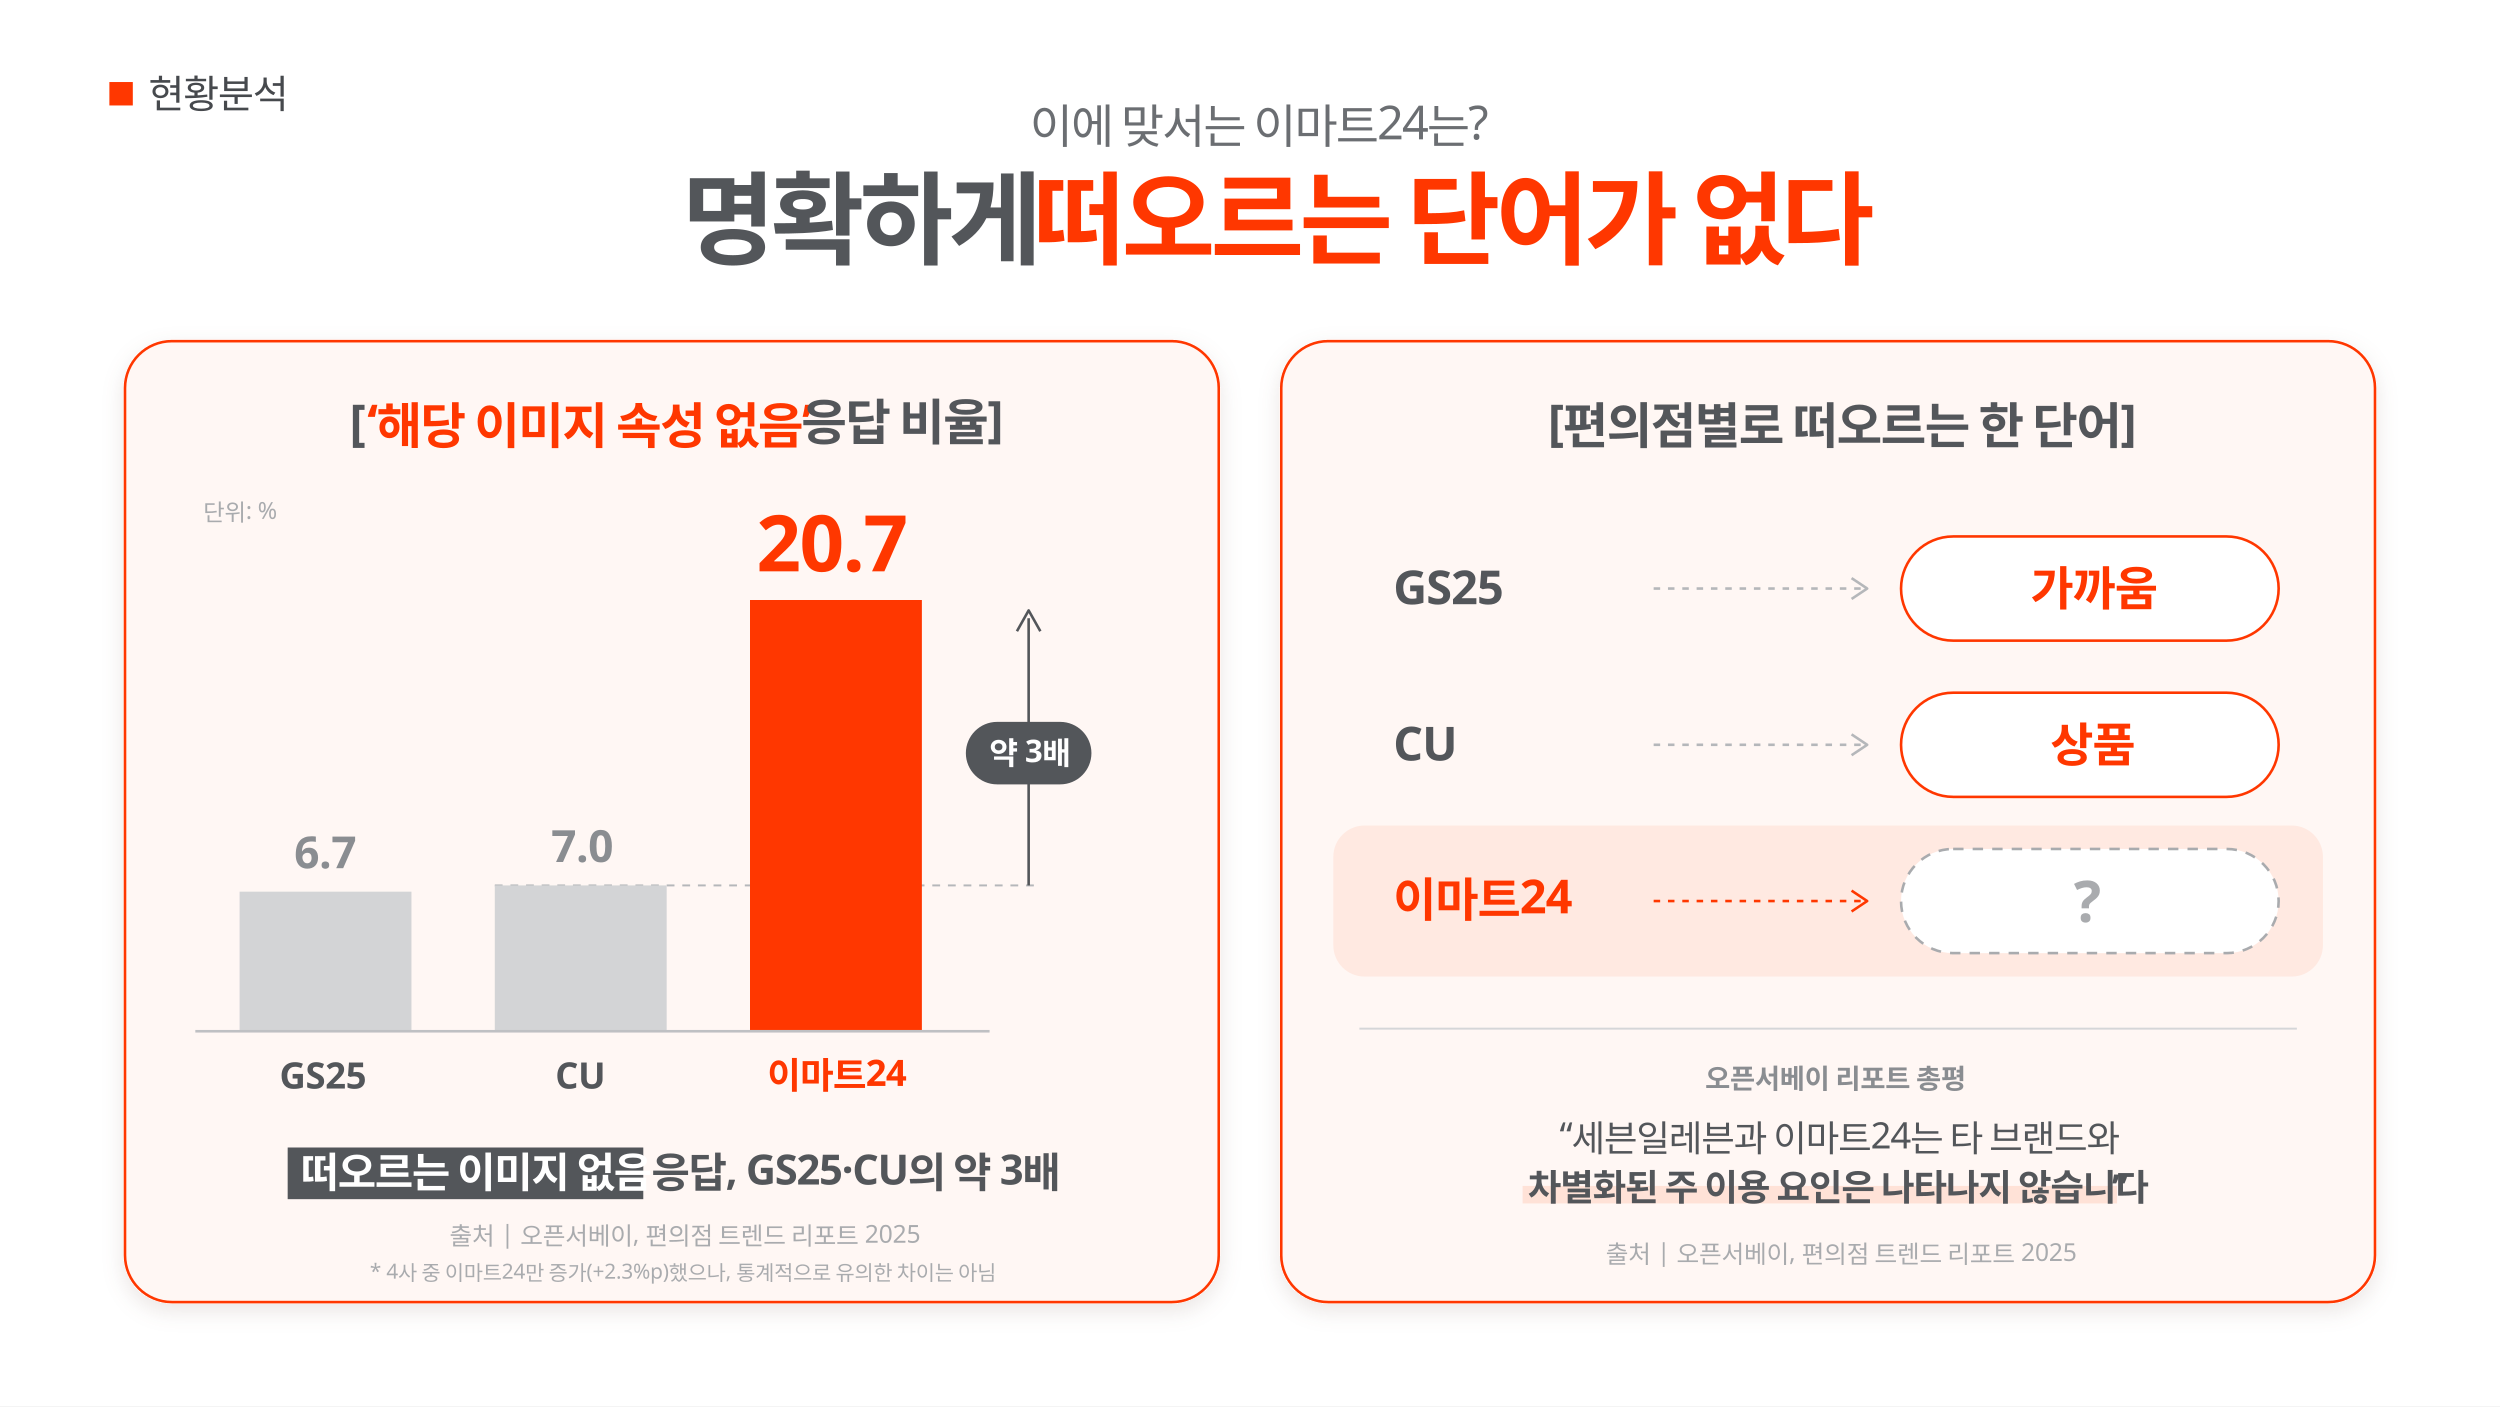
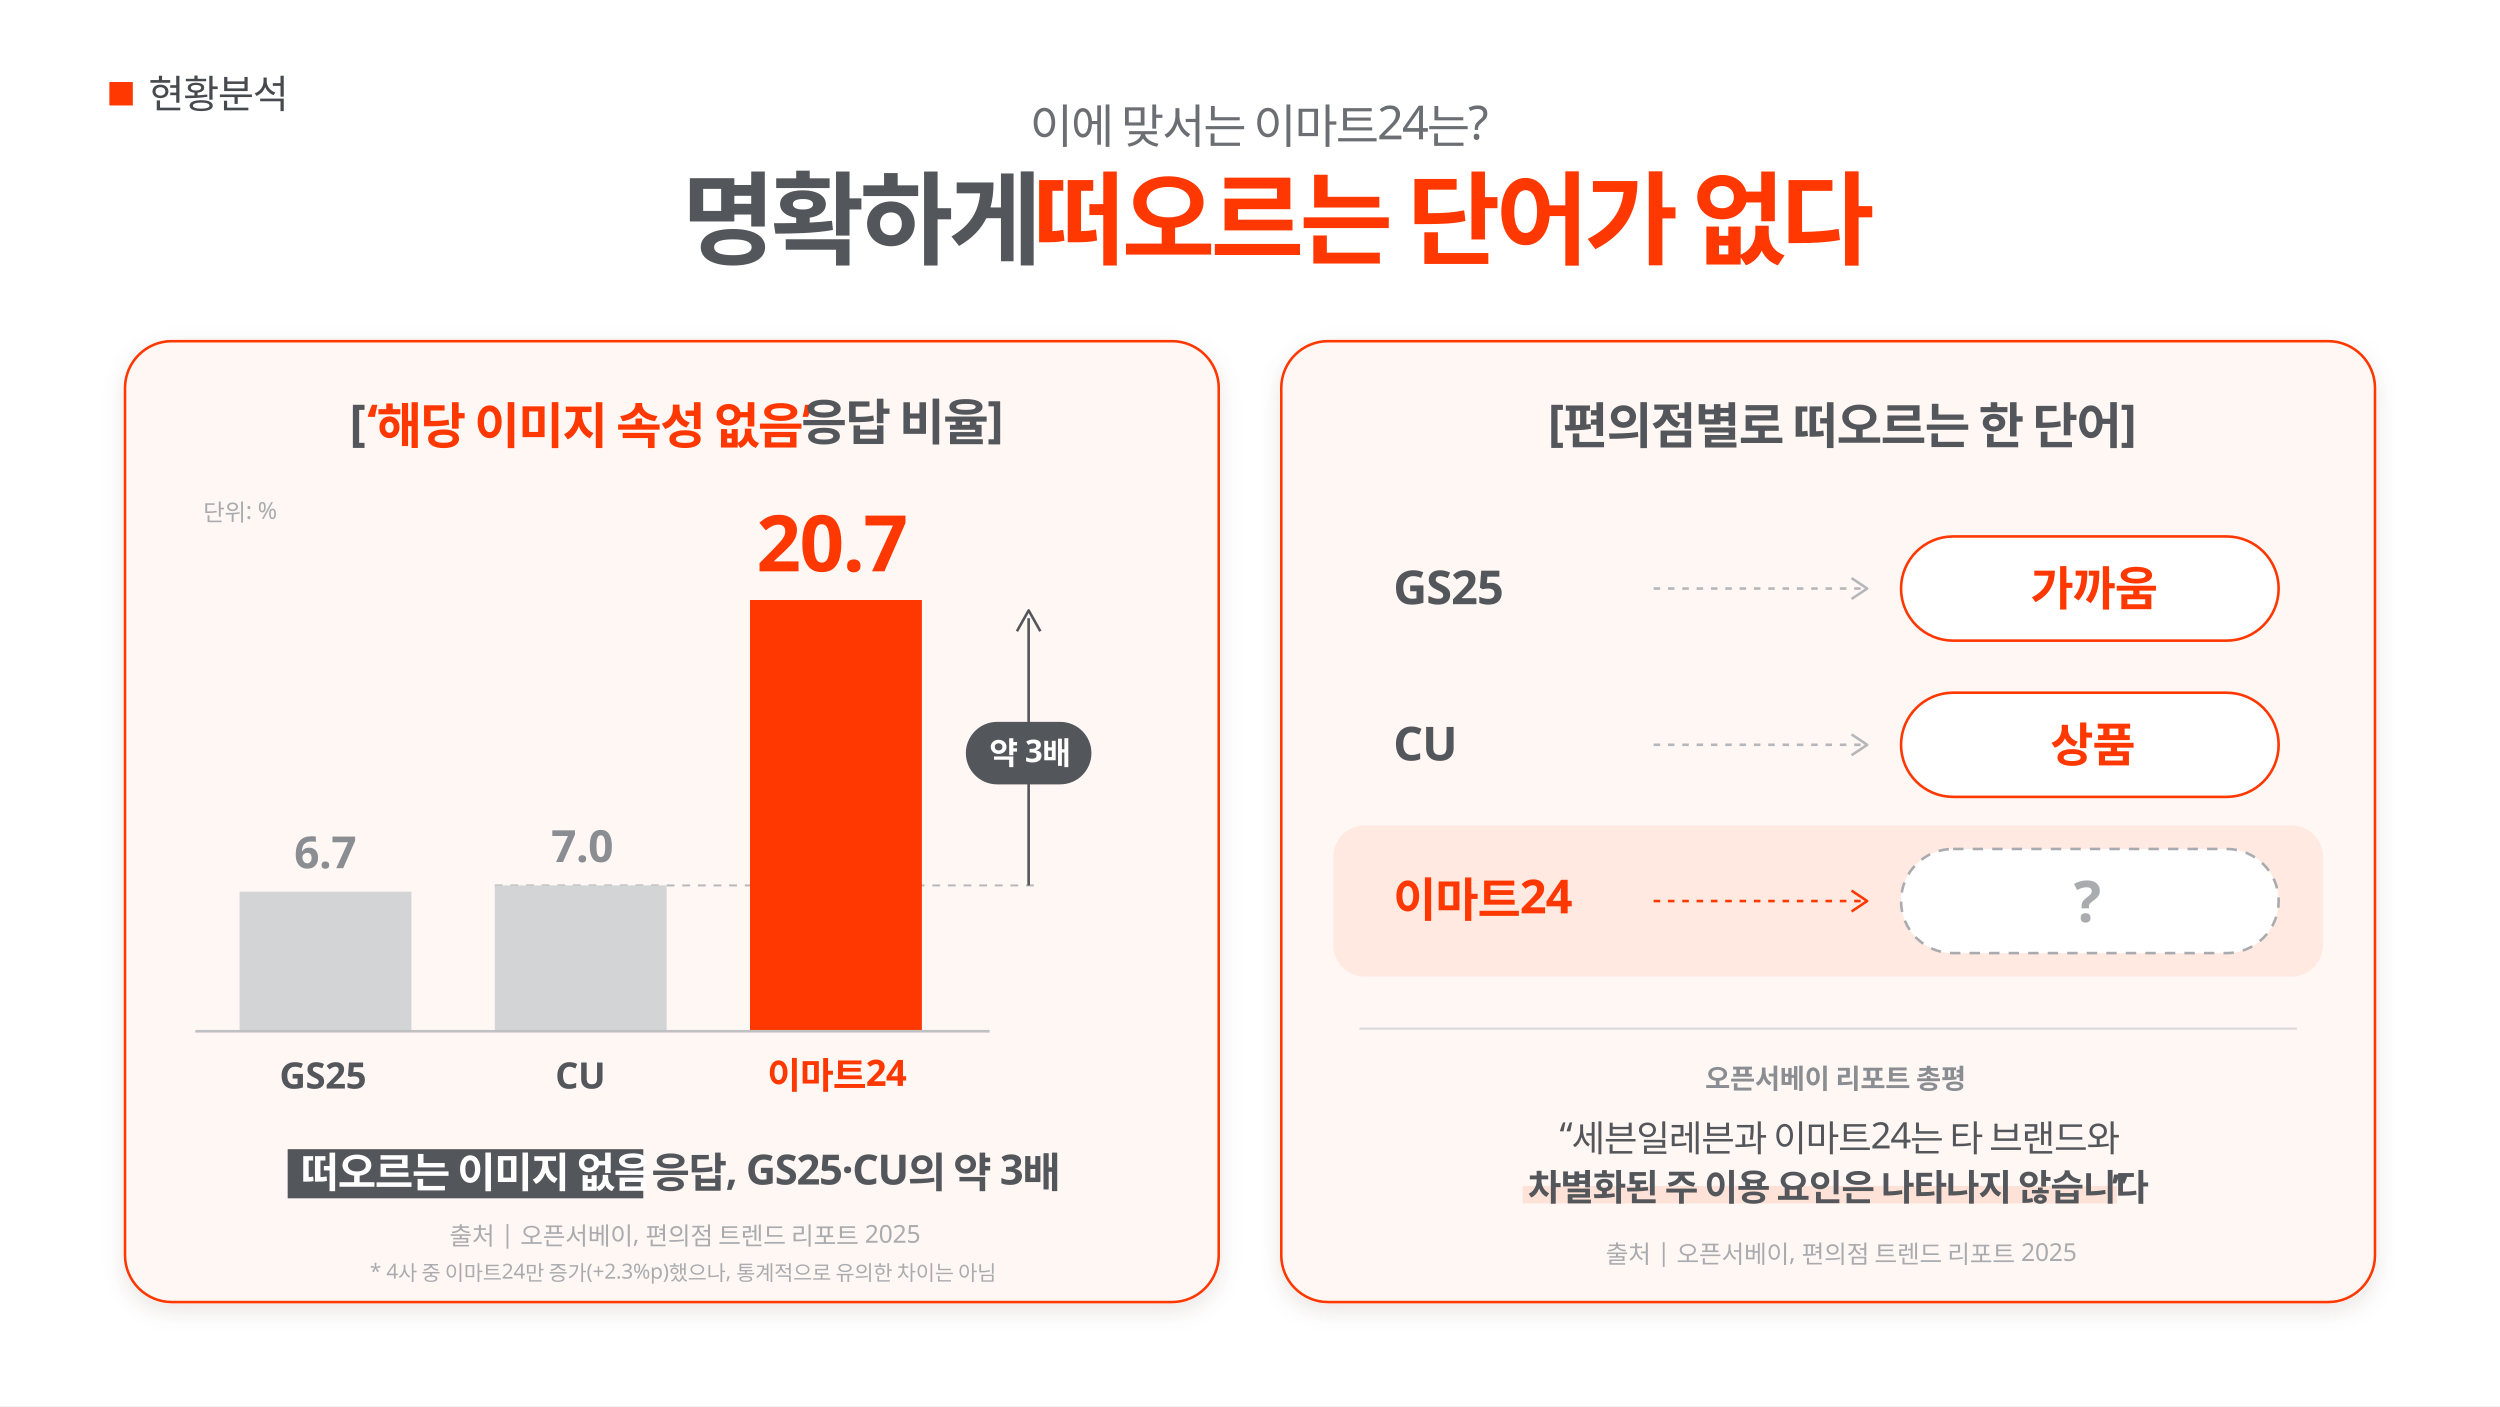
<svg xmlns="http://www.w3.org/2000/svg" width="1920" height="1080" viewBox="0 0 1920 1080" fill="none">
  <rect id="배경" width="1920" height="1080" fill="#FFFFFF" />
  <g id="헤더">
    <rect id="섹션_마커" x="84" y="63" width="18" height="18" fill="#FF3700" />
    <text fill="#46494D" xml:space="preserve" style="white-space: pre" font-family="Pretendard" font-size="30" font-weight="500" letter-spacing="-0.03em" id="섹션명">
      <tspan x="114" y="83">현황분석</tspan>
    </text>
    <text fill="#6B6E72" xml:space="preserve" style="white-space: pre" font-family="Pretendard" font-size="36" font-weight="400" letter-spacing="-0.04em" id="연결문장">
      <tspan x="790.88" y="110">이에 맞서는 이마트24는?</tspan>
    </text>
    <g id="헤드문장">
      <text fill="#53565A" xml:space="preserve" style="white-space: pre" font-family="Pretendard" font-size="78" font-weight="800" letter-spacing="-0.045em">
        <tspan x="523.73" y="197">명확하게 </tspan>
      </text>
      <text fill="#FF3700" xml:space="preserve" style="white-space: pre" font-family="Pretendard" font-size="78" font-weight="800" letter-spacing="-0.045em">
        <tspan x="793.27" y="197">떠오르는 단어가 없다</tspan>
      </text>
    </g>
  </g>
  <g id="이미지없음_카드">
    <g id="이미지없음_카드_배경" filter="url(#filter3_d)">
      <rect x="96" y="262" width="840" height="738" rx="36" fill="#FFF7F4" stroke="#FF3700" stroke-width="2" />
    </g>
    <g id="이미지없음_제목">
      <text fill="#53565A" xml:space="preserve" style="white-space: pre" font-family="Pretendard" font-size="38" font-weight="700" letter-spacing="-0.03em">
        <tspan x="268.34" y="338">[</tspan>
      </text>
      <text fill="#FF3700" xml:space="preserve" style="white-space: pre" font-family="Pretendard" font-size="38" font-weight="700" letter-spacing="-0.03em">
        <tspan x="282.01" y="338">‘해당 이미지 속성 없음’</tspan>
      </text>
      <text fill="#53565A" xml:space="preserve" style="white-space: pre" font-family="Pretendard" font-size="38" font-weight="700" letter-spacing="-0.03em">
        <tspan x="607.95" y="338"> 응답 비율]</tspan>
      </text>
    </g>
    <text fill="#A9ABAE" xml:space="preserve" style="white-space: pre" font-family="Pretendard" font-size="18" font-weight="500" letter-spacing="-0.01em" id="이미지없음_단위">
      <tspan x="156" y="400">단위: %</tspan>
    </text>
    <path id="기준_점선" d="M380 680H800" stroke="#B5B7BA" stroke-width="1.5" stroke-dasharray="6 6" />
    <g id="막대_GS25">
      <rect x="184" y="684.8" width="132" height="107.2" fill="#D3D4D6" />
    </g>
    <g id="막대_CU">
      <rect x="380" y="680" width="132" height="112" fill="#D3D4D6" />
    </g>
    <g id="막대_이마트24">
      <rect x="576" y="460.8" width="132" height="331.2" fill="#FF3700" />
    </g>
    <path id="X축" d="M150 792H760" stroke="#BFC0C3" stroke-width="2" />
    <text fill="#8A8D91" xml:space="preserve" style="white-space: pre" font-family="Pretendard" font-size="34" font-weight="700" letter-spacing="-0.01em" id="수치_GS25">
      <tspan x="225.94" y="666.8">6.7</tspan>
    </text>
    <text fill="#8A8D91" xml:space="preserve" style="white-space: pre" font-family="Pretendard" font-size="34" font-weight="700" letter-spacing="-0.01em" id="수치_CU">
      <tspan x="423.27" y="662">7.0</tspan>
    </text>
    <text fill="#FF3700" xml:space="preserve" style="white-space: pre" font-family="Pretendard" font-size="60" font-weight="800" letter-spacing="-0.02em" id="수치_이마트24">
      <tspan x="580.92" y="438.8">20.7</tspan>
    </text>
    <text fill="#53565A" xml:space="preserve" style="white-space: pre" font-family="Pretendard" font-size="28" font-weight="600" letter-spacing="-0.01em" id="라벨_GS25">
      <tspan x="214.63" y="836">GS25</tspan>
    </text>
    <text fill="#53565A" xml:space="preserve" style="white-space: pre" font-family="Pretendard" font-size="28" font-weight="600" letter-spacing="-0.01em" id="라벨_CU">
      <tspan x="426.41" y="836">CU</tspan>
    </text>
    <text fill="#FF3700" xml:space="preserve" style="white-space: pre" font-family="Pretendard" font-size="28" font-weight="800" letter-spacing="-0.02em" id="라벨_이마트24">
      <tspan x="589.3" y="836">이마트24</tspan>
    </text>
    <g id="약3배_화살표">
      <path d="M790 680V474.8" stroke="#53565A" stroke-width="2" />
      <path d="M781 484.8L790 468.8L799 484.8" stroke="#53565A" stroke-width="2" stroke-linejoin="round" fill="none" />
    </g>
    <g id="약3배_라벨">
      <rect x="741.78" y="554.4" width="96.44" height="48" rx="24" fill="#53565A" />
      <text fill="#FFFFFF" xml:space="preserve" style="white-space: pre" font-family="Pretendard" font-size="24" font-weight="700" letter-spacing="-0.02em" id="약3배_라벨_텍스트">
        <tspan x="759.78" y="587.04">약 3배</tspan>
      </text>
    </g>
    <g id="이미지없음_캡션">
-       <rect x="220.93" y="881.28" width="273.11" height="39.68" fill="#53565A" />
+       <rect x="220.93" y="882.56" width="273.11" height="37.76" fill="#53565A" />
      <text fill="#FFFFFF" xml:space="preserve" style="white-space: pre" font-family="Pretendard" font-size="32" font-weight="700" letter-spacing="-0.03em">
        <tspan x="230.93" y="912">떠오르는 이미지 없음</tspan>
      </text>
      <text fill="#53565A" xml:space="preserve" style="white-space: pre" font-family="Pretendard" font-size="32" font-weight="700" letter-spacing="-0.03em">
        <tspan x="494.04" y="912"> 응답, GS25·CU의 약 3배</tspan>
      </text>
    </g>
    <text fill="#A9ABAE" xml:space="preserve" style="white-space: pre" font-family="Pretendard" font-size="19" font-weight="400" letter-spacing="-0.01em" id="이미지없음_출처">
      <tspan x="345.16" y="956">출처 | 오픈서베이, 편의점 트렌드 리포트 2025</tspan>
    </text>
    <text fill="#A9ABAE" xml:space="preserve" style="white-space: pre" font-family="Pretendard" font-size="16" font-weight="400" letter-spacing="-0.01em" id="이미지없음_주석">
      <tspan x="284.02" y="982">* 4사 중 이마트24만 증가(+2.3%p)했으나, 통계적으로 유의한 차이는 아님</tspan>
    </text>
  </g>
  <g id="한단어_카드">
    <g id="한단어_카드_배경" filter="url(#filter4_d)">
      <rect x="984" y="262" width="840" height="738" rx="36" fill="#FFF7F4" stroke="#FF3700" stroke-width="2" />
    </g>
    <text fill="#53565A" xml:space="preserve" style="white-space: pre" font-family="Pretendard" font-size="38" font-weight="700" letter-spacing="-0.03em" id="한단어_제목">
      <tspan x="1188.7" y="338">[편의점별로 떠오르는 한 단어]</tspan>
    </text>
    <rect id="이마트24_행_강조" x="1024" y="634" width="760" height="116" rx="24" fill="#FFE9E1" />
    <g id="행_GS25">
      <text fill="#53565A" xml:space="preserve" style="white-space: pre" font-family="Pretendard" font-size="36" font-weight="800" letter-spacing="-0.02em" id="브랜드_GS25">
        <tspan x="1070" y="464">GS25</tspan>
      </text>
      <path d="M1270 452H1430" stroke="#B5B7BA" stroke-width="2" stroke-dasharray="5 6" />
      <path d="M1422 444L1434 452L1422 460" stroke="#B5B7BA" stroke-width="2" fill="none" stroke-linejoin="round" />
      <rect x="1460" y="412" width="290" height="80" rx="40" fill="#FFFFFF" stroke="#FF3700" stroke-width="2" />
      <text fill="#FF3700" xml:space="preserve" style="white-space: pre" font-family="Pretendard" font-size="36" font-weight="800" letter-spacing="-0.02em" id="단어_GS25">
        <tspan x="1559.41" y="465">가까움</tspan>
      </text>
    </g>
    <g id="행_CU">
      <text fill="#53565A" xml:space="preserve" style="white-space: pre" font-family="Pretendard" font-size="36" font-weight="800" letter-spacing="-0.02em" id="브랜드_CU">
        <tspan x="1070" y="584">CU</tspan>
      </text>
      <path d="M1270 572H1430" stroke="#B5B7BA" stroke-width="2" stroke-dasharray="5 6" />
      <path d="M1422 564L1434 572L1422 580" stroke="#B5B7BA" stroke-width="2" fill="none" stroke-linejoin="round" />
      <rect x="1460" y="532" width="290" height="80" rx="40" fill="#FFFFFF" stroke="#FF3700" stroke-width="2" />
      <text fill="#FF3700" xml:space="preserve" style="white-space: pre" font-family="Pretendard" font-size="36" font-weight="800" letter-spacing="-0.02em" id="단어_CU">
        <tspan x="1574.6" y="585">상품</tspan>
      </text>
    </g>
    <g id="행_이마트24">
      <text fill="#FF3700" xml:space="preserve" style="white-space: pre" font-family="Pretendard" font-size="36" font-weight="800" letter-spacing="-0.02em" id="브랜드_이마트24">
        <tspan x="1070" y="704">이마트24</tspan>
      </text>
      <path d="M1270 692H1430" stroke="#FF3700" stroke-width="2" stroke-dasharray="5 6" />
      <path d="M1422 684L1434 692L1422 700" stroke="#FF3700" stroke-width="2" fill="none" stroke-linejoin="round" />
      <rect x="1460" y="652" width="290" height="80" rx="40" fill="#FFFFFF" stroke="#A9ABAE" stroke-width="2" stroke-dasharray="8 7" />
      <text fill="#A9ABAE" xml:space="preserve" style="white-space: pre" font-family="Pretendard" font-size="44" font-weight="800" letter-spacing="0em" id="단어_이마트24">
        <tspan x="1592.73" y="708">?</tspan>
      </text>
    </g>
    <path id="인용_구분선" d="M1044 790H1764" stroke="#D5D6D8" stroke-width="1.5" />
    <text fill="#8A8D91" xml:space="preserve" style="white-space: pre" font-family="Pretendard" font-size="21" font-weight="600" letter-spacing="-0.01em" id="인용_라벨">
      <tspan x="1309.52" y="836">오픈서베이 리포트 총평</tspan>
    </text>
    <text fill="#53565A" xml:space="preserve" style="white-space: pre" font-family="Pretendard" font-size="28" font-weight="500" letter-spacing="-0.03em" id="인용_1">
      <tspan x="1197.7" y="882">“세븐일레븐과 이마트24는 타 브랜드와</tspan>
    </text>
    <g id="인용_2">
      <rect x="1169.35" y="910.8" width="456.55" height="13.44" fill="#FFE2D7" />
      <text fill="#53565A" xml:space="preserve" style="white-space: pre" font-family="Pretendard" font-size="28" font-weight="700" letter-spacing="-0.03em">
        <tspan x="1173.35" y="922">차별화된 주 이용 요인은 나타나지 않습니다</tspan>
      </text>
      <text fill="#53565A" xml:space="preserve" style="white-space: pre" font-family="Pretendard" font-size="28" font-weight="700" letter-spacing="-0.03em">
        <tspan x="1621.9" y="922">”</tspan>
      </text>
    </g>
    <text fill="#A9ABAE" xml:space="preserve" style="white-space: pre" font-family="Pretendard" font-size="19" font-weight="400" letter-spacing="-0.01em" id="한단어_출처">
      <tspan x="1233.16" y="970">출처 | 오픈서베이, 편의점 트렌드 리포트 2025</tspan>
    </text>
  </g>
  <defs>
    <filter id="filter3_d" x="72" y="244" width="888" height="786" filterUnits="userSpaceOnUse" color-interpolation-filters="sRGB">
      <feFlood flood-opacity="0" result="BackgroundImageFix" />
      <feColorMatrix in="SourceAlpha" type="matrix" values="0 0 0 0 0 0 0 0 0 0 0 0 0 0 0 0 0 0 127 0" result="hardAlpha" />
      <feOffset dy="6" />
      <feGaussianBlur stdDeviation="8" />
      <feComposite in2="hardAlpha" operator="out" />
      <feColorMatrix type="matrix" values="0 0 0 0 0.35 0 0 0 0 0.2 0 0 0 0 0.15 0 0 0 0.12 0" />
      <feBlend mode="normal" in2="BackgroundImageFix" result="effect1_dropShadow" />
      <feBlend mode="normal" in="SourceGraphic" in2="effect1_dropShadow" result="shape" />
    </filter>
    <filter id="filter4_d" x="960" y="244" width="888" height="786" filterUnits="userSpaceOnUse" color-interpolation-filters="sRGB">
      <feFlood flood-opacity="0" result="BackgroundImageFix" />
      <feColorMatrix in="SourceAlpha" type="matrix" values="0 0 0 0 0 0 0 0 0 0 0 0 0 0 0 0 0 0 127 0" result="hardAlpha" />
      <feOffset dy="6" />
      <feGaussianBlur stdDeviation="8" />
      <feComposite in2="hardAlpha" operator="out" />
      <feColorMatrix type="matrix" values="0 0 0 0 0.35 0 0 0 0 0.2 0 0 0 0 0.15 0 0 0 0.12 0" />
      <feBlend mode="normal" in2="BackgroundImageFix" result="effect1_dropShadow" />
      <feBlend mode="normal" in="SourceGraphic" in2="effect1_dropShadow" result="shape" />
    </filter>
  </defs>
</svg>
